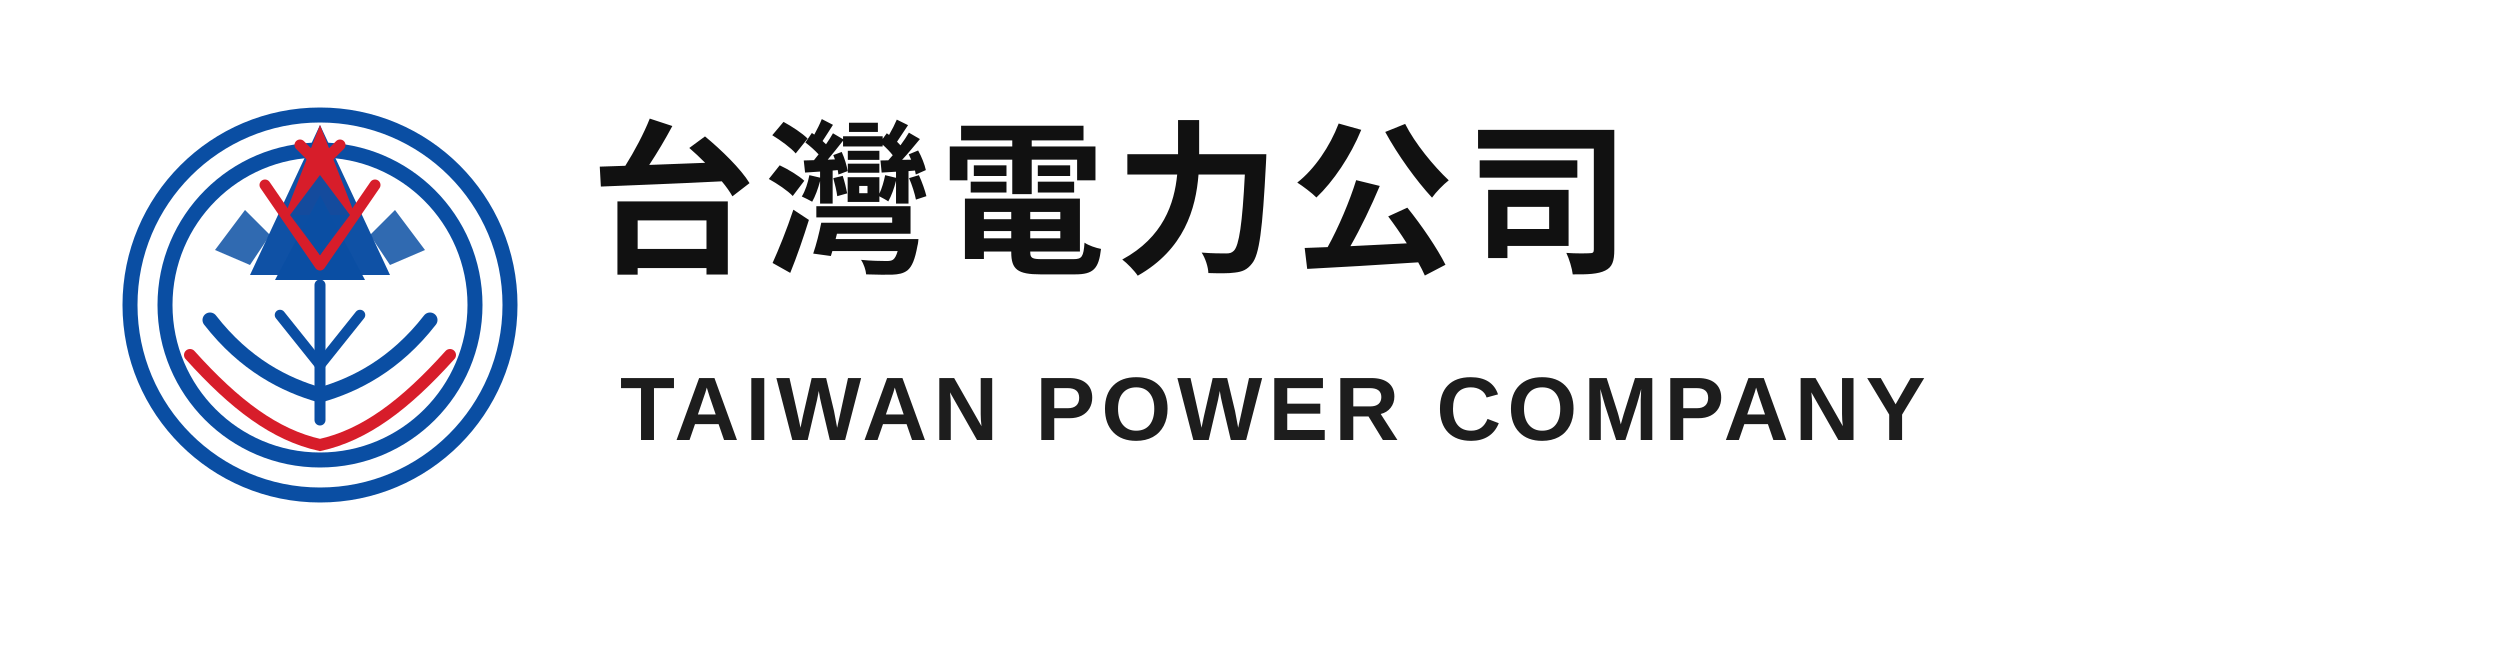
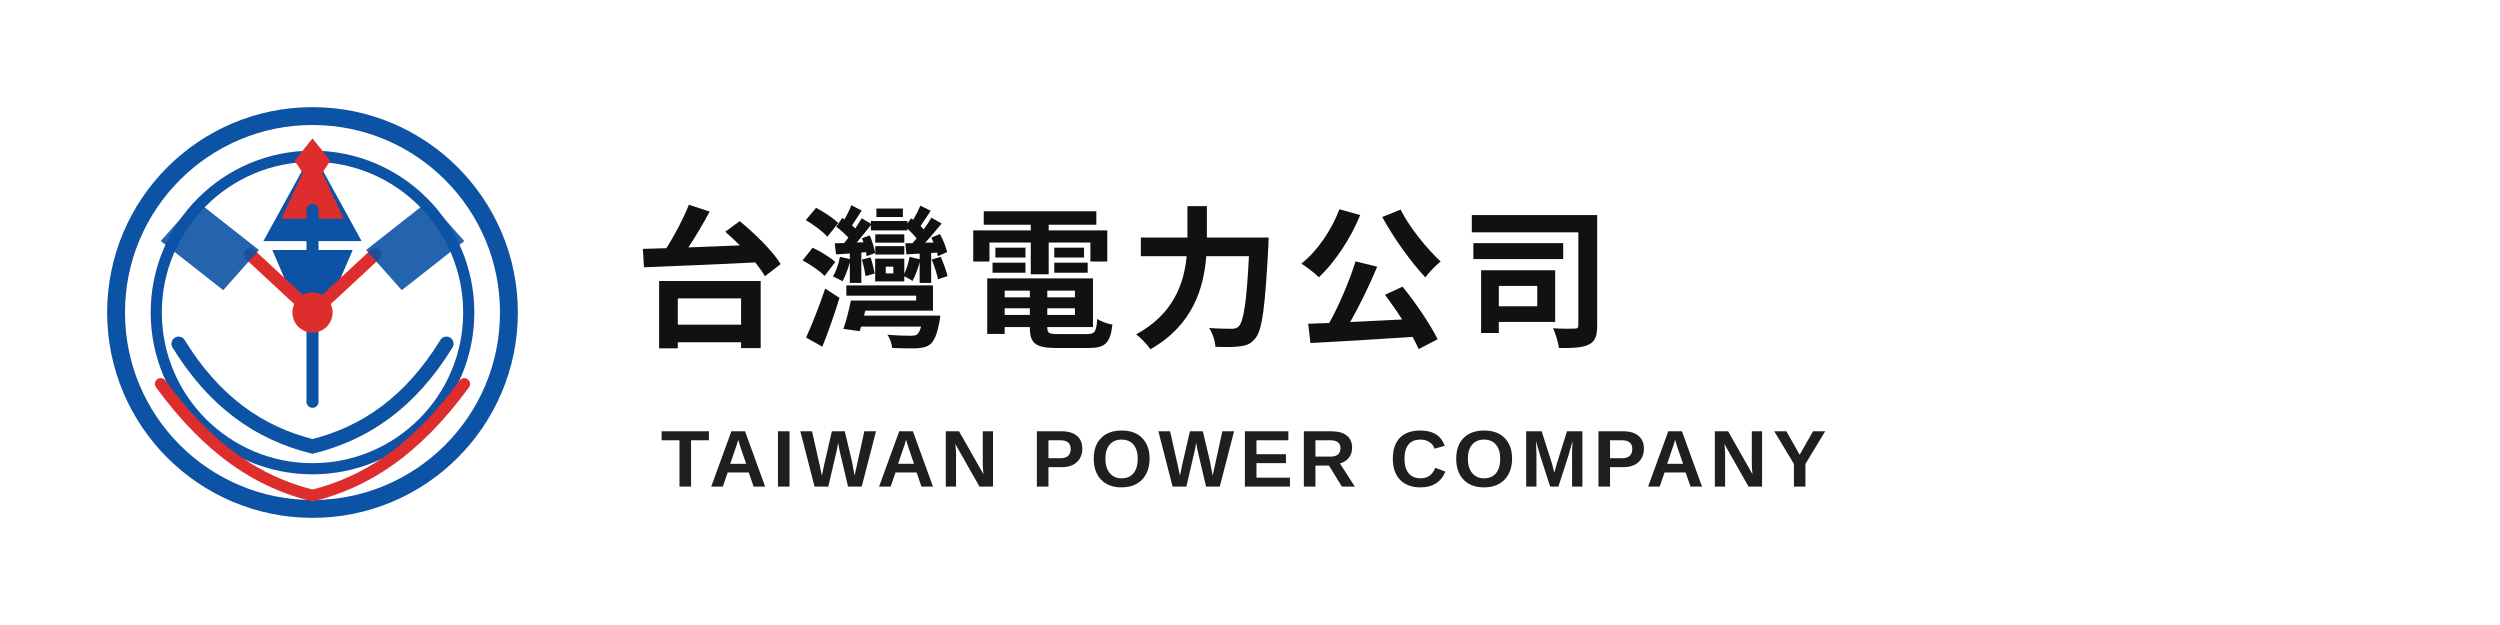
- <svg xmlns="http://www.w3.org/2000/svg" viewBox="0 0 500 130" role="img" aria-labelledby="title desc">
-   <rect width="500" height="130" fill="#ffffff" />
-   <g transform="translate(18,15)">
-     <circle cx="46" cy="46" r="38" fill="#ffffff" stroke="#0a4ea3" stroke-width="3" />
-     <circle cx="46" cy="46" r="31" fill="none" stroke="#0a4ea3" stroke-width="3" />
-     <path d="M46 10 L60 40 L32 40 Z" fill="#0a4ea3" opacity="0.98" />
-     <path d="M46 10 L39 28 L53 28 Z" fill="#d71d2a" />
-     <path d="M46 24 L55 41 L37 41 Z" fill="#0a4ea3" />
-     <path d="M24 49 C31 58, 39 62, 46 64 C53 62, 61 58, 68 49" fill="none" stroke="#0a4ea3" stroke-width="3" stroke-linecap="round" />
-     <path d="M20 56 C29 66, 37 72, 46 74 C55 72, 63 66, 72 56" fill="none" stroke="#d71d2a" stroke-width="2.4" stroke-linecap="round" />
-     <path d="M42 14 L46 18 L50 14" fill="none" stroke="#d71d2a" stroke-width="2.2" stroke-linecap="round" stroke-linejoin="round" />
-     <path d="M35 22 L46 38 L57 22" fill="none" stroke="#d71d2a" stroke-width="2.2" stroke-linecap="round" stroke-linejoin="round" />
-     <path d="M46 42 L46 69" stroke="#0a4ea3" stroke-width="2.2" stroke-linecap="round" />
-     <path d="M38 48 L46 58 L54 48" fill="none" stroke="#0a4ea3" stroke-width="2.1" stroke-linecap="round" stroke-linejoin="round" />
-     <g fill="#0a4ea3">
-       <path d="M46 20 L52 28 L46 36 L40 28 Z" fill="#0a4ea3" opacity="0.95" />
-       <path d="M31 27 L36 32 L32 38 L25 35 Z" fill="#0a4ea3" opacity="0.84" />
-       <path d="M61 27 L56 32 L60 38 L67 35 Z" fill="#0a4ea3" opacity="0.84" />
-     </g>
+ <svg xmlns="http://www.w3.org/2000/svg" viewBox="0 0 560 140" role="img" aria-labelledby="title desc">
+   <rect width="560" height="140" fill="#ffffff" />
+   <g transform="translate(18,18)">
+     <circle cx="52" cy="52" r="44" fill="#ffffff" stroke="#0c52a5" stroke-width="4" />
+     <circle cx="52" cy="52" r="35" fill="none" stroke="#0c52a5" stroke-width="2.5" />
+     <path d="M52 16 L63 36 L41 36 Z" fill="#0c52a5" />
+     <path d="M52 16 L45 31 L59 31 Z" fill="#dd2d2d" />
+     <path d="M43 38 L52 59 L61 38 Z" fill="#0c52a5" />
+     <path d="M52 13 L56 18 L52 24 L48 18 Z" fill="#dd2d2d" />
+     <path d="M22 59 C30 72, 40 79, 52 82 C64 79, 74 72, 82 59" fill="none" stroke="#0c52a5" stroke-width="3.2" stroke-linecap="round" />
+     <path d="M18 68 C29 83, 40 90, 52 93 C64 90, 75 83, 86 68" fill="none" stroke="#dd2d2d" stroke-width="2.6" stroke-linecap="round" />
+     <path d="M52 29 L52 72" stroke="#0c52a5" stroke-width="2.7" stroke-linecap="round" />
+     <path d="M38 39 L52 52 L66 39" fill="none" stroke="#dd2d2d" stroke-width="2.8" stroke-linecap="round" stroke-linejoin="round" />
+     <path d="M26 27 L40 38 L32 47 L18 36 Z" fill="#0c52a5" opacity="0.9" />
+     <path d="M78 27 L64 38 L72 47 L86 36 Z" fill="#0c52a5" opacity="0.9" />
+     <circle cx="52" cy="52" r="4.5" fill="#dd2d2d" />
  </g>
-   <g transform="translate(118,0)">
-     <text x="0" y="52" font-size="33" font-weight="700" fill="#111111" font-family="Microsoft JhengHei, PMingLiU, sans-serif" letter-spacing="2">台灣電力公司</text>
-     <text x="6" y="88" font-size="18" font-weight="700" fill="#1d1d1d" font-family="Arial, Helvetica, sans-serif" letter-spacing="1.2">TAIWAN POWER COMPANY</text>
+   <g transform="translate(142,15)">
+     <text x="0" y="60" fill="#111111" font-size="34" font-weight="700" font-family="'Yuanti TC','Microsoft JhengHei','PingFang TC','Noto Sans TC','serif'" letter-spacing="3">台灣電力公司</text>
+     <text x="6" y="94" fill="#1f1f1f" font-size="18" font-weight="700" font-family="Arial, Helvetica, sans-serif" letter-spacing="1.2">TAIWAN POWER COMPANY</text>
  </g>
</svg>
